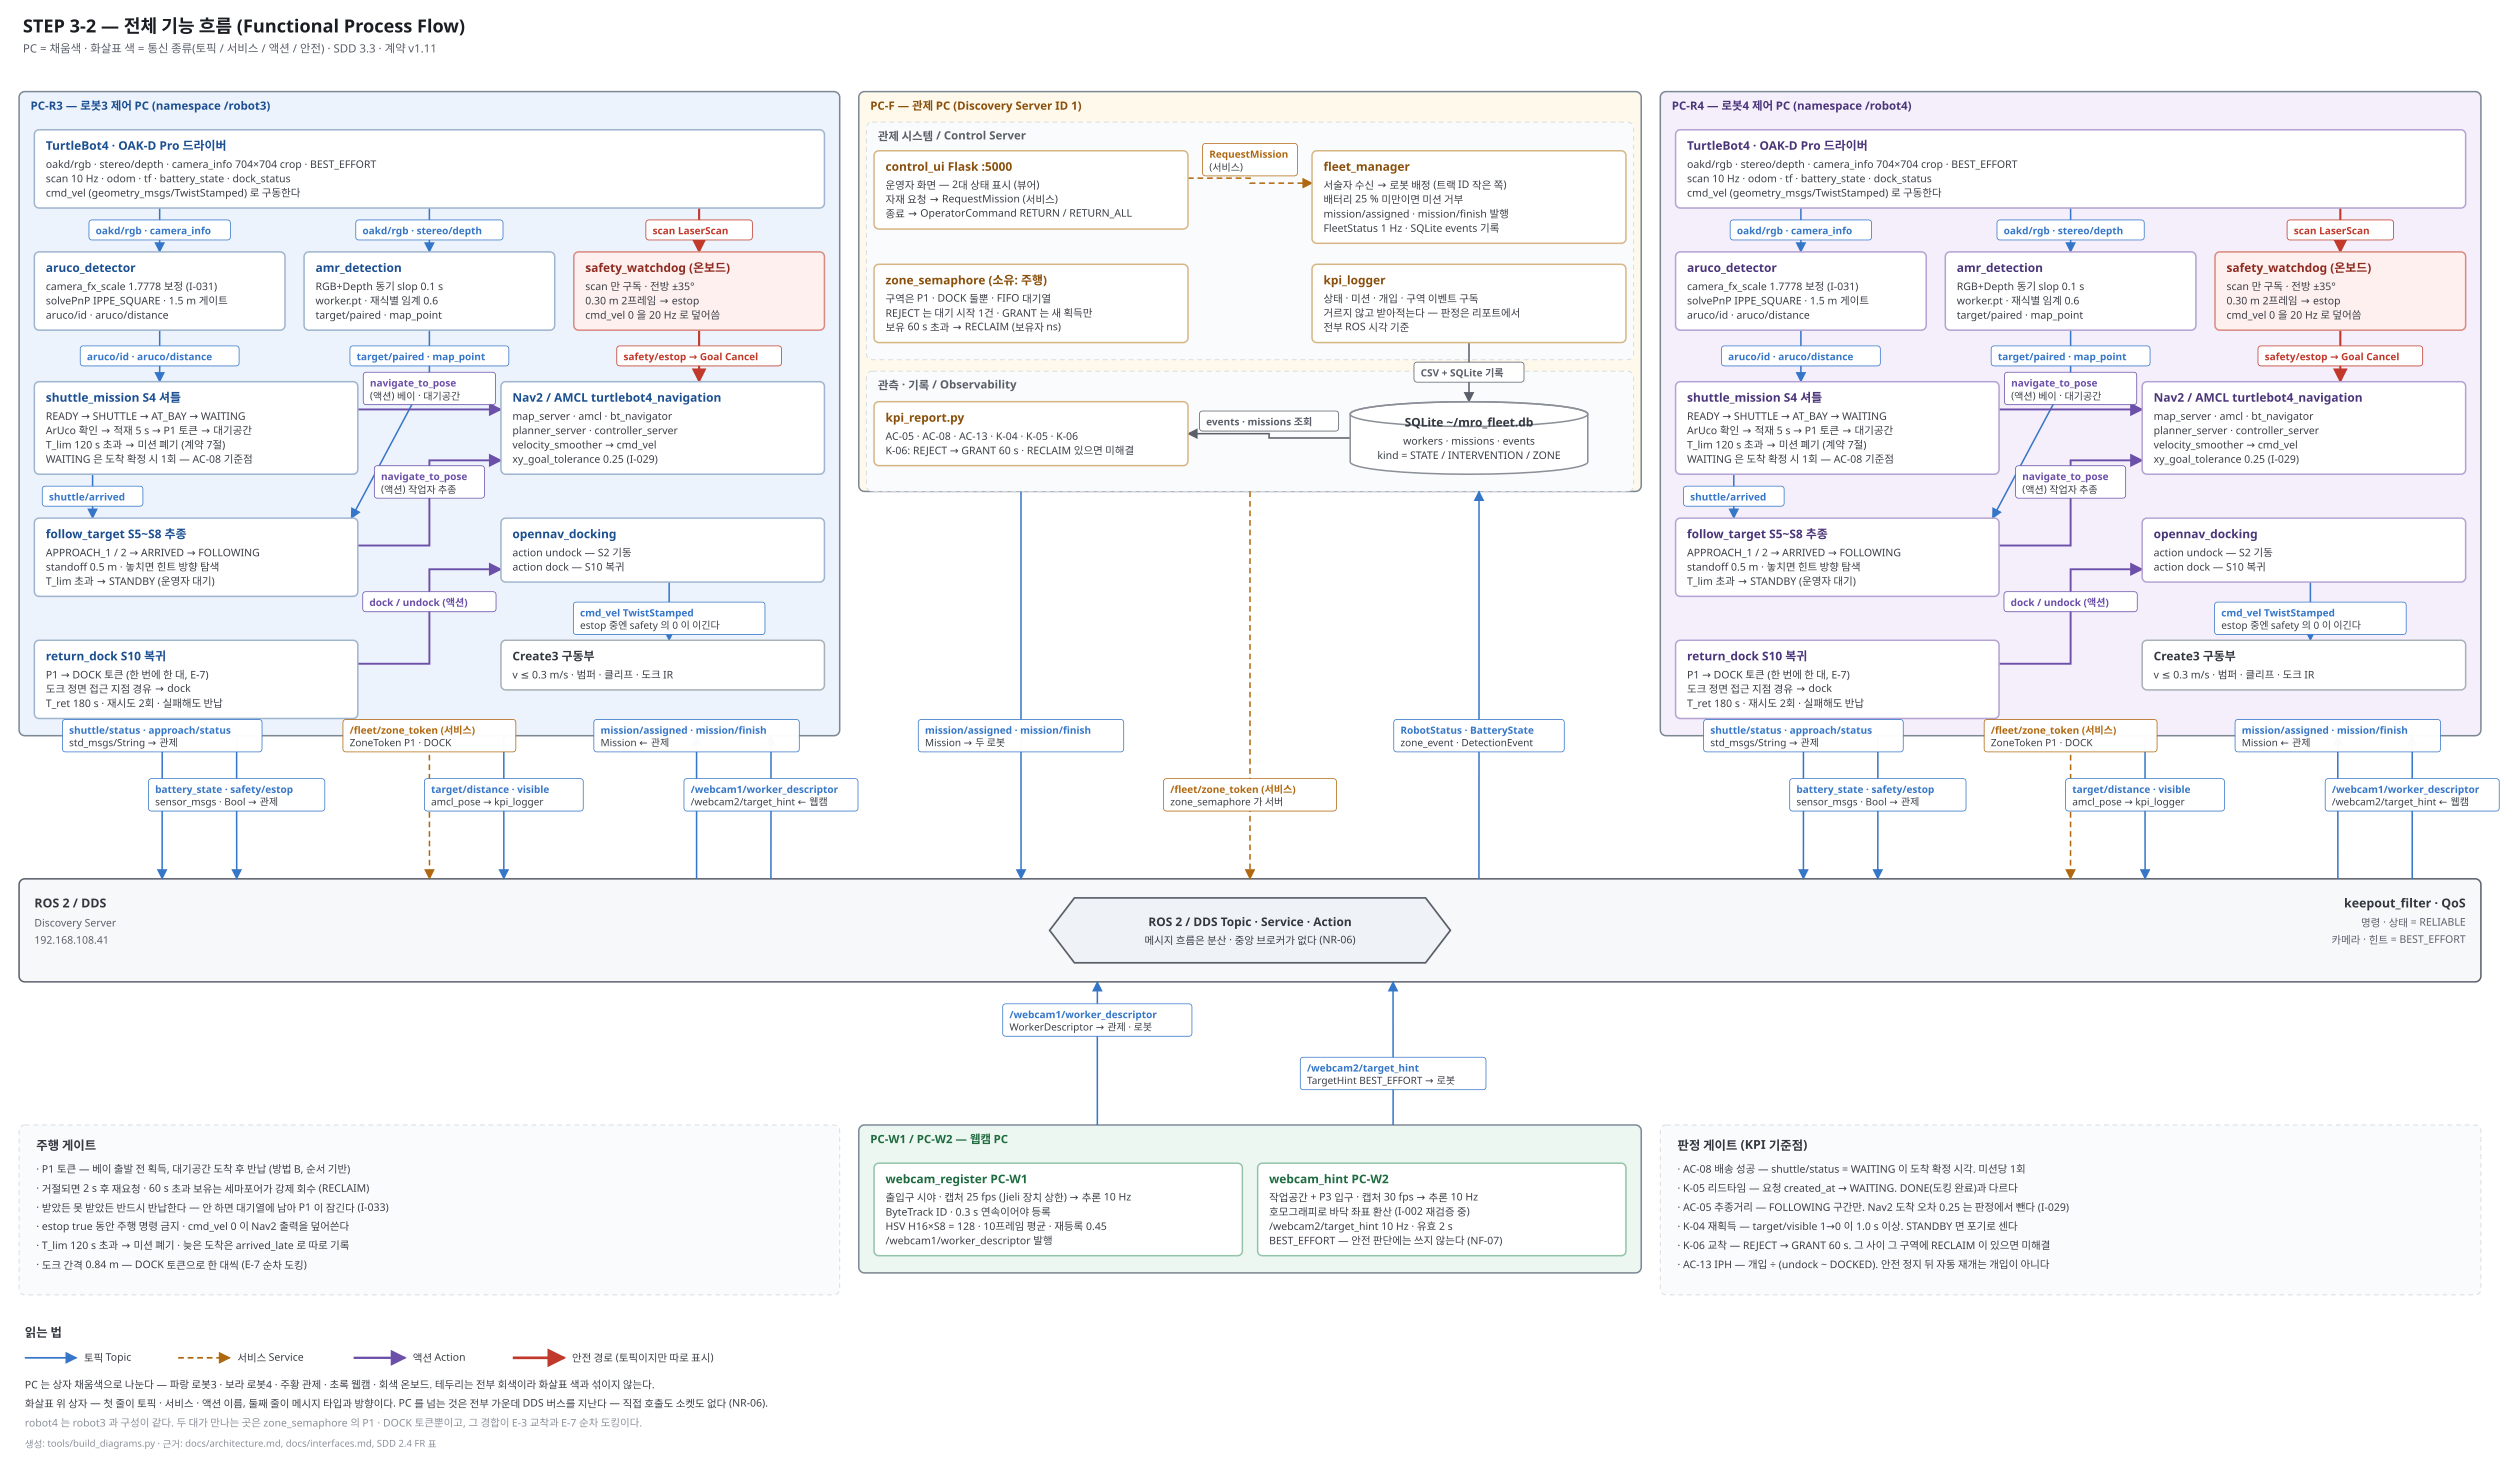
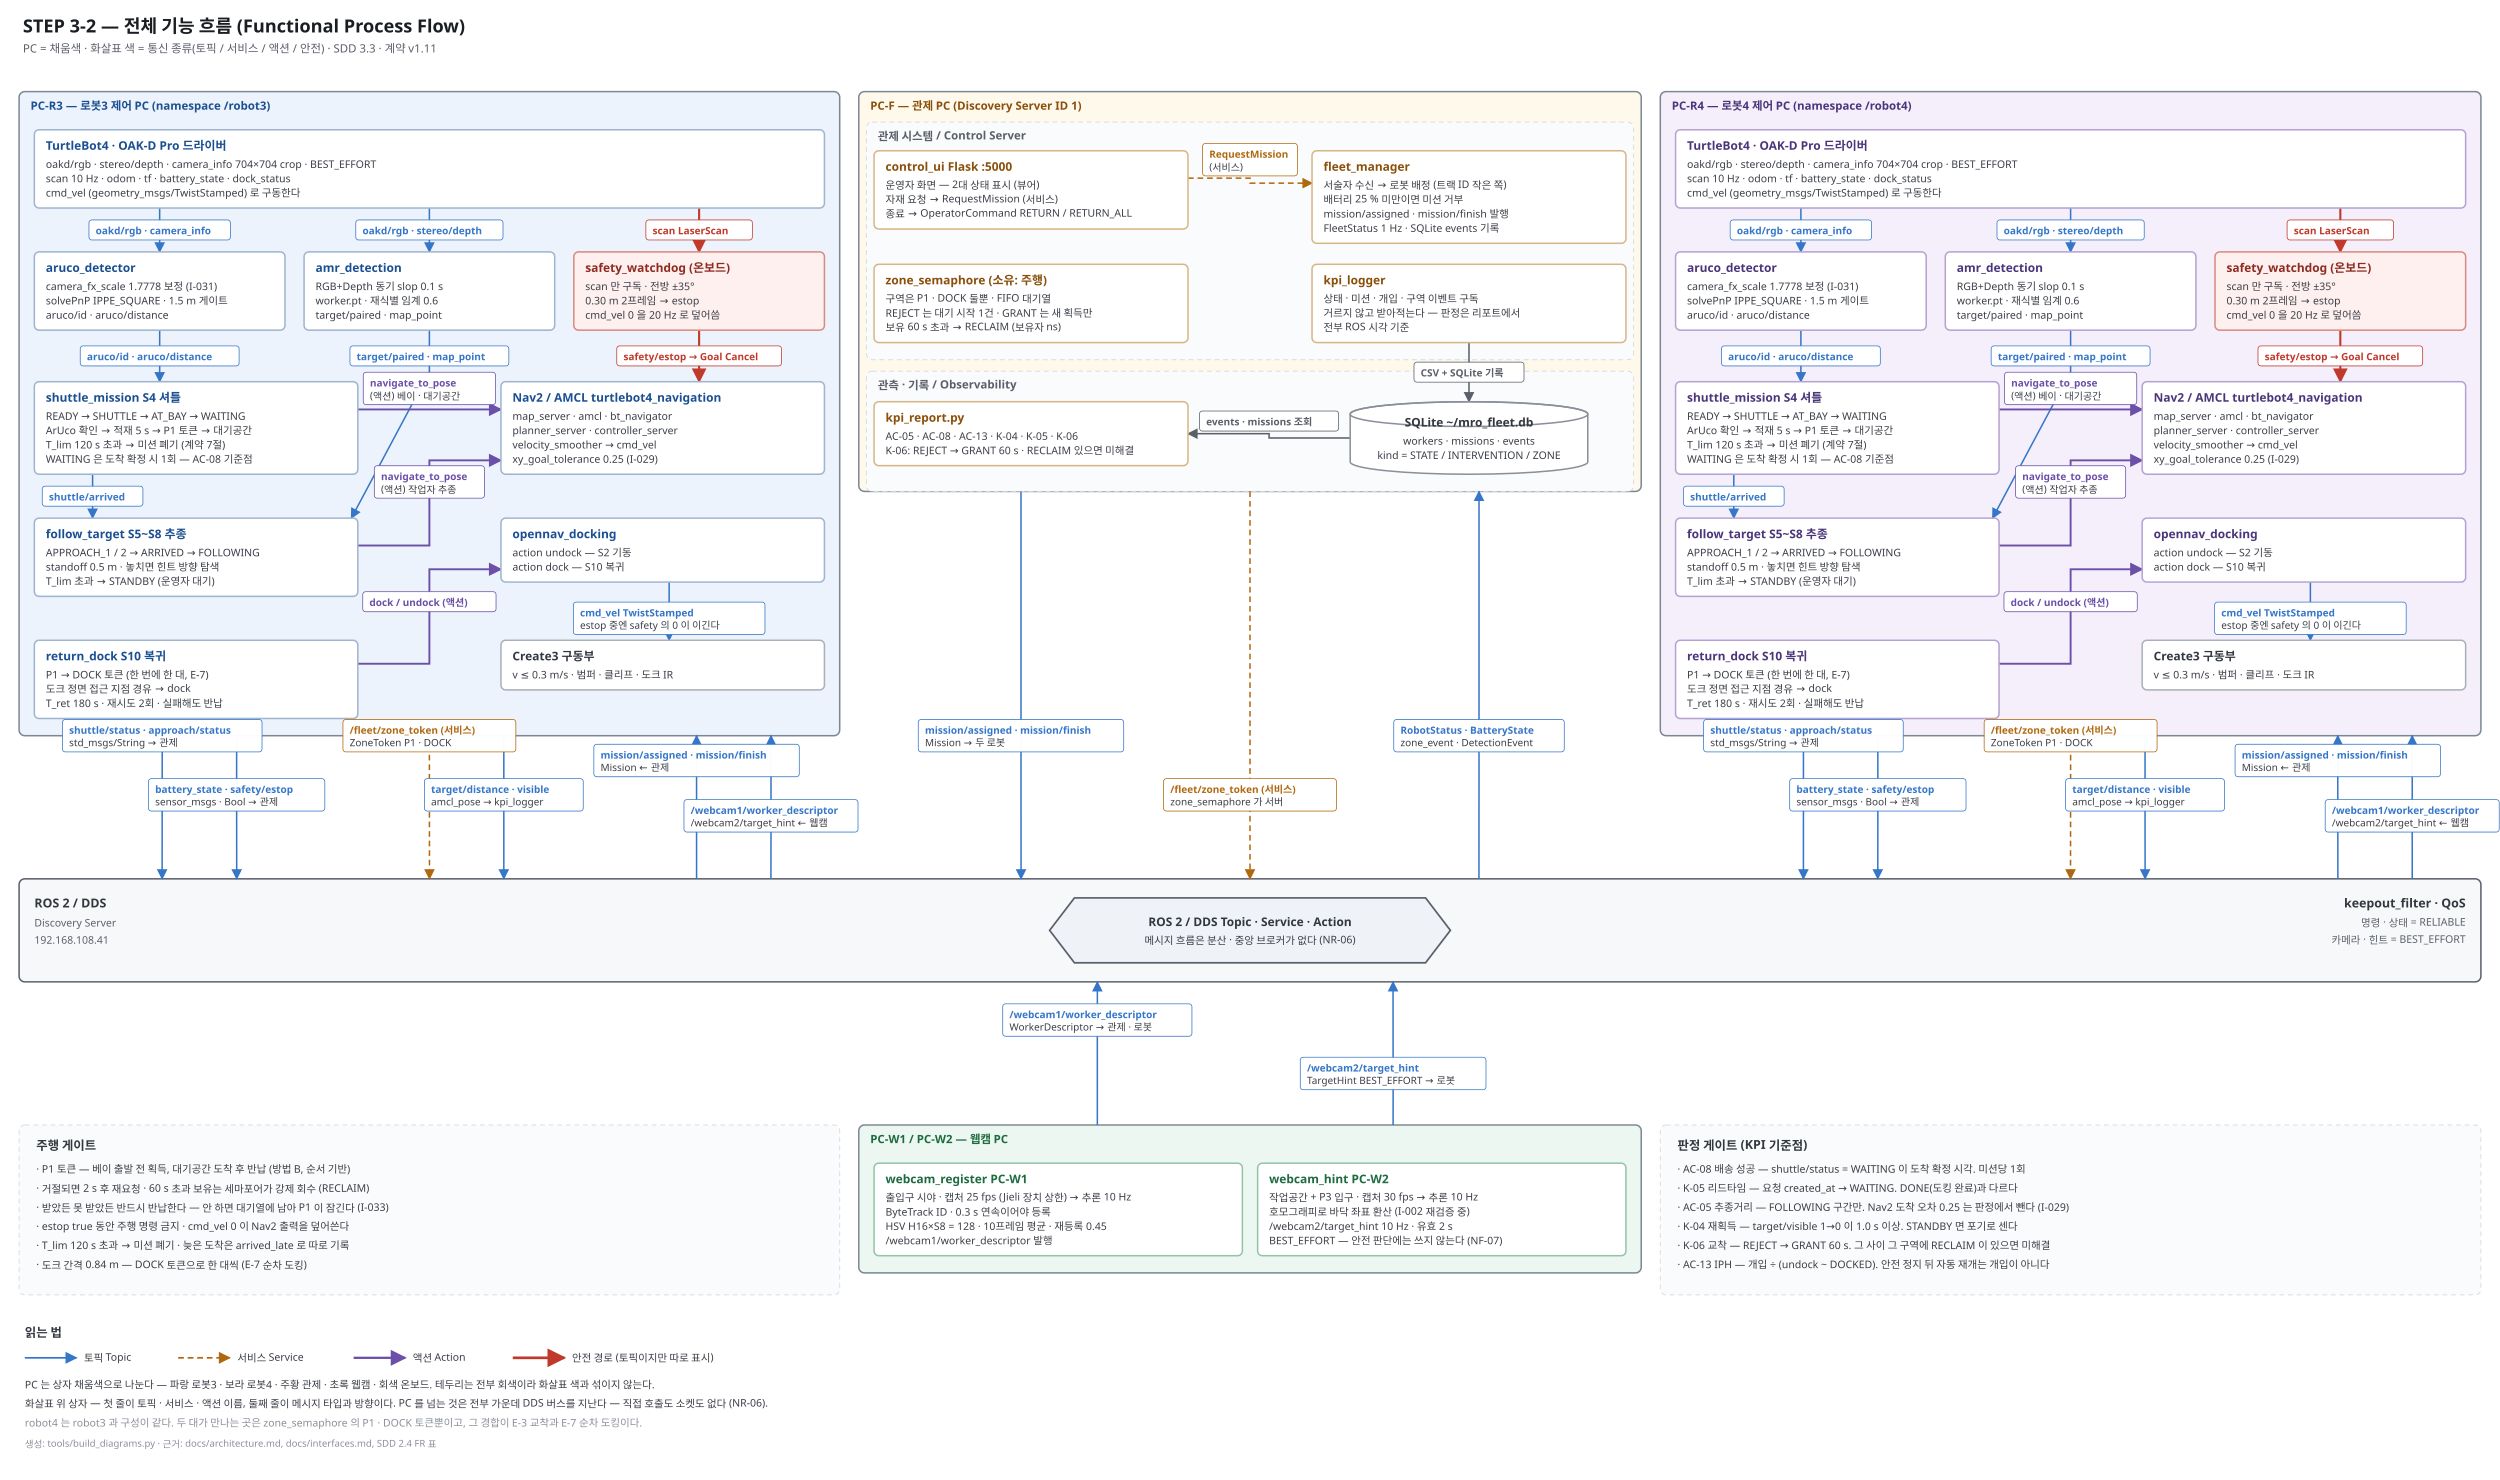
<svg xmlns="http://www.w3.org/2000/svg" width="2620" height="1551" viewBox="0 0 2620 1551" font-family="'Noto Sans KR','Malgun Gothic','Apple SD Gothic Neo','Segoe UI',sans-serif">
  <defs>
    <marker id="ar" viewBox="0 0 10 10" refX="9" refY="5" markerWidth="7" markerHeight="7" orient="auto-start-reverse">
      <path d="M0,0 L10,5 L0,10 z" fill="#5A5F6A" />
    </marker>
    <marker id="arR" viewBox="0 0 10 10" refX="9" refY="5" markerWidth="7" markerHeight="7" orient="auto-start-reverse">
      <path d="M0,0 L10,5 L0,10 z" fill="#C0392B" />
    </marker>
    <marker id="arB" viewBox="0 0 10 10" refX="9" refY="5" markerWidth="7" markerHeight="7" orient="auto-start-reverse">
      <path d="M0,0 L10,5 L0,10 z" fill="#3576C8" />
    </marker>
    <marker id="arP" viewBox="0 0 10 10" refX="9" refY="5" markerWidth="7" markerHeight="7" orient="auto-start-reverse">
      <path d="M0,0 L10,5 L0,10 z" fill="#6B4FA8" />
    </marker>
    <marker id="arO" viewBox="0 0 10 10" refX="9" refY="5" markerWidth="7" markerHeight="7" orient="auto-start-reverse">
      <path d="M0,0 L10,5 L0,10 z" fill="#B06810" />
    </marker>
    <marker id="arG" viewBox="0 0 10 10" refX="9" refY="5" markerWidth="7" markerHeight="7" orient="auto-start-reverse">
      <path d="M0,0 L10,5 L0,10 z" fill="#2E8B57" />
    </marker>
  </defs>
  <rect width="100%" height="100%" fill="#FFFFFF" />
  <text x="24" y="34" font-size="19" font-weight="700" fill="#1A1D22">STEP 3-2 — 전체 기능 흐름 (Functional Process Flow)</text>
  <text x="24" y="55" font-size="12" fill="#5A5F6A">PC = 채움색 · 화살표 색 = 통신 종류(토픽 / 서비스 / 액션 / 안전) · SDD 3.3 · 계약 v1.11</text>
  <rect x="20" y="96" width="860" height="675" rx="6" fill="#EDF3FC" stroke="#7C8794" stroke-width="1.6" />
  <text x="32" y="115" font-size="12" font-weight="700" fill="#1B4F91">PC-R3 — 로봇3 제어 PC   (namespace /robot3)</text>
  <rect x="1740" y="96" width="860" height="675" rx="6" fill="#F4EFFB" stroke="#7C8794" stroke-width="1.6" />
  <text x="1752" y="115" font-size="12" font-weight="700" fill="#4B357A">PC-R4 — 로봇4 제어 PC   (namespace /robot4)</text>
  <rect x="900" y="96" width="820" height="419" rx="6" fill="#FFF9EC" stroke="#7C8794" stroke-width="1.6" />
  <text x="912" y="115" font-size="12" font-weight="700" fill="#8A4F0B">PC-F — 관제 PC   (Discovery Server ID 1)</text>
  <rect x="20" y="921" width="2580" height="108" rx="6" fill="#F7F8FA" stroke="#5A5F6A" stroke-width="1.6" />
  <rect x="900" y="1179" width="820" height="155" rx="6" fill="#EDF7F1" stroke="#7C8794" stroke-width="1.6" />
  <text x="912" y="1198" font-size="12" font-weight="700" fill="#1E6B40">PC-W1 / PC-W2 — 웹캠 PC</text>
  <rect x="908" y="128" width="804" height="249" rx="6" fill="#FAFBFC" stroke="#D7DBE0" stroke-width="1" stroke-dasharray="5 4" />
  <text x="920" y="147" font-size="12" font-weight="700" fill="#5A5F6A">관제 시스템 / Control Server</text>
  <rect x="908" y="389" width="804" height="126" rx="6" fill="#FAFBFC" stroke="#D7DBE0" stroke-width="1" stroke-dasharray="5 4" />
  <text x="920" y="408" font-size="12" font-weight="700" fill="#5A5F6A">관측 · 기록 / Observability</text>
  <rect x="20" y="1179" width="860" height="178" rx="6" fill="#FAFBFC" stroke="#D7DBE0" stroke-width="1" stroke-dasharray="5 4" />
  <rect x="1740" y="1179" width="860" height="178" rx="6" fill="#FAFBFC" stroke="#D7DBE0" stroke-width="1" stroke-dasharray="5 4" />
  <path d="M 167.321 218 L 167.333 255.5 L 167.333 257.5 L 167.333 264" fill="none" stroke="#3576C8" stroke-width="1.6" marker-end="url(#arB)" />
  <path d="M 450 218 L 450 255.5 L 450 257.5 L 450 264" fill="none" stroke="#3576C8" stroke-width="1.6" marker-end="url(#arB)" />
  <path d="M 732.679 218 L 732.667 255.5 L 732.667 257.5 L 732.667 264" fill="none" stroke="#C0392B" stroke-width="2.2" marker-end="url(#arR)" />
  <path d="M 167.333 346 L 167.333 387.5 L 167.333 389.5 L 167.329 400" fill="none" stroke="#3576C8" stroke-width="1.6" marker-end="url(#arB)" />
  <path d="M 450 346 L 450 387.5 L 450 389.5 L 368.22 543" fill="none" stroke="#3576C8" stroke-width="1.6" marker-end="url(#arB)" />
  <path d="M 732.667 346 L 732.667 387.5 L 732.667 389.5 L 732.671 400" fill="none" stroke="#C0392B" stroke-width="2.2" marker-end="url(#arR)" />
  <path d="M 97.02 497 L 97.02 534.5 L 97.02 536.5 L 97.02 543" fill="none" stroke="#3576C8" stroke-width="1.6" marker-end="url(#arB)" />
  <path d="M 701.28 610 L 701.28 669 L 701.28 671 L 701.28 671" fill="none" stroke="#3576C8" stroke-width="1.6" marker-end="url(#arB)" />
  <path d="M 375 429.1 L 525 429.1" fill="none" stroke="#6B4FA8" stroke-width="2" marker-end="url(#arP)" />
  <path d="M 375 571.7 L 450 571.7 L 450 482.45 L 525 482.45" fill="none" stroke="#6B4FA8" stroke-width="2" marker-end="url(#arP)" />
  <path d="M 375 695.6 L 450 695.6 L 450 596.6 L 525 596.6" fill="none" stroke="#6B4FA8" stroke-width="2" marker-end="url(#arP)" />
  <path d="M 1887.32 218 L 1887.33 255.5 L 1887.33 257.5 L 1887.33 264" fill="none" stroke="#3576C8" stroke-width="1.6" marker-end="url(#arB)" />
  <path d="M 2170 218 L 2170 255.5 L 2170 257.5 L 2170 264" fill="none" stroke="#3576C8" stroke-width="1.6" marker-end="url(#arB)" />
  <path d="M 2452.68 218 L 2452.67 255.5 L 2452.67 257.5 L 2452.67 264" fill="none" stroke="#C0392B" stroke-width="2.2" marker-end="url(#arR)" />
  <path d="M 1887.33 346 L 1887.33 387.5 L 1887.33 389.5 L 1887.33 400" fill="none" stroke="#3576C8" stroke-width="1.6" marker-end="url(#arB)" />
  <path d="M 2170 346 L 2170 387.5 L 2170 389.5 L 2088.22 543" fill="none" stroke="#3576C8" stroke-width="1.6" marker-end="url(#arB)" />
  <path d="M 2452.67 346 L 2452.67 387.5 L 2452.67 389.5 L 2452.67 400" fill="none" stroke="#C0392B" stroke-width="2.2" marker-end="url(#arR)" />
  <path d="M 1817.02 497 L 1817.02 534.5 L 1817.02 536.5 L 1817.02 543" fill="none" stroke="#3576C8" stroke-width="1.6" marker-end="url(#arB)" />
  <path d="M 2421.28 610 L 2421.28 669 L 2421.28 671 L 2421.28 671" fill="none" stroke="#3576C8" stroke-width="1.6" marker-end="url(#arB)" />
  <path d="M 2095 429.1 L 2245 429.1" fill="none" stroke="#6B4FA8" stroke-width="2" marker-end="url(#arP)" />
  <path d="M 2095 571.7 L 2170 571.7 L 2170 482.45 L 2245 482.45" fill="none" stroke="#6B4FA8" stroke-width="2" marker-end="url(#arP)" />
  <path d="M 2095 695.6 L 2170 695.6 L 2170 596.6 L 2245 596.6" fill="none" stroke="#6B4FA8" stroke-width="2" marker-end="url(#arP)" />
  <path d="M 1539.5 359 L 1539.5 404.5 L 1539.5 406.5 L 1539.5 421" fill="none" stroke="#5A5F6A" stroke-width="1.6" marker-end="url(#ar)" />
  <path d="M 1415 459 L 1330 459 L 1330 454.5 L 1245 454.5" fill="none" stroke="#5A5F6A" stroke-width="1.6" marker-end="url(#ar)" />
  <path d="M 1245 186.7 L 1310 186.7 L 1310 191.95 L 1375 191.95" fill="none" stroke="#B06810" stroke-width="1.6" stroke-dasharray="6 4" marker-end="url(#arO)" />
  <path d="M 169.984 771 L 170 792 L 170 794 L 169.898 921" fill="none" stroke="#3576C8" stroke-width="1.6" marker-end="url(#arB)" />
  <path d="M 450 771 L 450 792 L 450 794 L 450.086 921" fill="none" stroke="#B06810" stroke-width="1.6" stroke-dasharray="6 4" marker-end="url(#arO)" />
-   <path d="M 730.016 921 L 730 792 L 730 794 L 730.016 771" fill="none" stroke="#3576C8" stroke-width="1.6" marker-end="url(#arB)" />
+   <path d="M 730.016 921 L 730 818 L 730 820 L 730.016 771" fill="none" stroke="#3576C8" stroke-width="1.6" marker-end="url(#arB)" />
  <path d="M 247.986 771 L 248 854 L 248 856 L 248.072 921" fill="none" stroke="#3576C8" stroke-width="1.6" marker-end="url(#arB)" />
  <path d="M 528.002 771 L 528 854 L 528 856 L 528.002 921" fill="none" stroke="#3576C8" stroke-width="1.6" marker-end="url(#arB)" />
-   <path d="M 807.932 921 L 808 854 L 808 856 L 808.018 771" fill="none" stroke="#3576C8" stroke-width="1.6" marker-end="url(#arB)" />
+   <path d="M 807.932 921 L 808 876 L 808 878 L 808.018 771" fill="none" stroke="#3576C8" stroke-width="1.6" marker-end="url(#arB)" />
  <path d="M 1889.98 771 L 1890 792 L 1890 794 L 1889.98 921" fill="none" stroke="#3576C8" stroke-width="1.6" marker-end="url(#arB)" />
  <path d="M 2170 771 L 2170 792 L 2170 794 L 2169.91 921" fill="none" stroke="#B06810" stroke-width="1.6" stroke-dasharray="6 4" marker-end="url(#arO)" />
-   <path d="M 2450.1 921 L 2450 792 L 2450 794 L 2450.02 771" fill="none" stroke="#3576C8" stroke-width="1.6" marker-end="url(#arB)" />
+   <path d="M 2450.1 921 L 2450 818 L 2450 820 L 2450.02 771" fill="none" stroke="#3576C8" stroke-width="1.6" marker-end="url(#arB)" />
  <path d="M 1967.99 771 L 1968 854 L 1968 856 L 1967.9 921" fill="none" stroke="#3576C8" stroke-width="1.6" marker-end="url(#arB)" />
  <path d="M 2248 771 L 2248 854 L 2248 856 L 2248.09 921" fill="none" stroke="#3576C8" stroke-width="1.6" marker-end="url(#arB)" />
-   <path d="M 2528.02 921 L 2528 854 L 2528 856 L 2528.02 771" fill="none" stroke="#3576C8" stroke-width="1.6" marker-end="url(#arB)" />
+   <path d="M 2528.02 921 L 2528 876 L 2528 878 L 2528.02 771" fill="none" stroke="#3576C8" stroke-width="1.6" marker-end="url(#arB)" />
  <path d="M 1069.99 515 L 1070 792 L 1070 794 L 1070.06 921" fill="none" stroke="#3576C8" stroke-width="1.6" marker-end="url(#arB)" />
  <path d="M 1310 515 L 1310 854 L 1310 856 L 1310 921" fill="none" stroke="#B06810" stroke-width="1.6" stroke-dasharray="6 4" marker-end="url(#arO)" />
  <path d="M 1549.94 921 L 1550 792 L 1550 794 L 1550.01 515" fill="none" stroke="#3576C8" stroke-width="1.6" marker-end="url(#arB)" />
  <path d="M 1150.02 1179 L 1150 1090 L 1150 1092 L 1150.04 1029" fill="none" stroke="#3576C8" stroke-width="1.6" marker-end="url(#arB)" />
  <path d="M 1459.98 1179 L 1460 1146 L 1460 1148 L 1459.9 1029" fill="none" stroke="#3576C8" stroke-width="1.6" marker-end="url(#arB)" />
  <path d="M 26 1423 L 80 1423" fill="none" stroke="#3576C8" stroke-width="1.8" marker-end="url(#arB)" />
  <path d="M 186.7 1423 L 240.7 1423" fill="none" stroke="#B06810" stroke-width="1.8" stroke-dasharray="6 4" marker-end="url(#arO)" />
  <path d="M 370.6 1423 L 424.6 1423" fill="none" stroke="#6B4FA8" stroke-width="2.4" marker-end="url(#arP)" />
  <path d="M 537.4 1423 L 591.4 1423" fill="none" stroke="#C0392B" stroke-width="2.8" marker-end="url(#arR)" />
  <rect x="36" y="136" width="828" height="82" rx="5" fill="#FFFFFF" stroke="#9FB4CE" stroke-width="1.6" />
  <text x="48" y="157" font-size="12.5" font-weight="700" fill="#1B4F91">TurtleBot4 · OAK-D Pro 드라이버</text>
  <text x="48" y="176" font-size="11" fill="#3A3E46">oakd/rgb · stereo/depth · camera_info   704×704 crop · BEST_EFFORT</text>
  <text x="48" y="191" font-size="11" fill="#3A3E46">scan 10 Hz · odom · tf · battery_state · dock_status</text>
  <text x="48" y="206" font-size="11" fill="#3A3E46">cmd_vel (geometry_msgs/TwistStamped) 로 구동한다</text>
  <rect x="36" y="264" width="262.667" height="82" rx="5" fill="#FFFFFF" stroke="#9FB4CE" stroke-width="1.6" />
  <text x="48" y="285" font-size="12.5" font-weight="700" fill="#1B4F91">aruco_detector</text>
  <text x="48" y="304" font-size="11" fill="#3A3E46">camera_fx_scale 1.7778 보정 (I-031)</text>
  <text x="48" y="319" font-size="11" fill="#3A3E46">solvePnP IPPE_SQUARE · 1.5 m 게이트</text>
  <text x="48" y="334" font-size="11" fill="#3A3E46">aruco/id · aruco/distance</text>
  <rect x="318.667" y="264" width="262.667" height="82" rx="5" fill="#FFFFFF" stroke="#9FB4CE" stroke-width="1.6" />
  <text x="330.667" y="285" font-size="12.5" font-weight="700" fill="#1B4F91">amr_detection</text>
  <text x="330.667" y="304" font-size="11" fill="#3A3E46">RGB+Depth 동기 slop 0.1 s</text>
  <text x="330.667" y="319" font-size="11" fill="#3A3E46">worker.pt · 재식별 임계 0.6</text>
  <text x="330.667" y="334" font-size="11" fill="#3A3E46">target/paired · map_point</text>
  <rect x="601.333" y="264" width="262.667" height="82" rx="5" fill="#FDF0EF" stroke="#D98A80" stroke-width="1.6" />
  <text x="613.333" y="285" font-size="12.5" font-weight="700" fill="#8E2A1F">safety_watchdog  (온보드)</text>
  <text x="613.333" y="304" font-size="11" fill="#3A3E46">scan 만 구독 · 전방 ±35°</text>
  <text x="613.333" y="319" font-size="11" fill="#3A3E46">0.30 m 2프레임 → estop</text>
  <text x="613.333" y="334" font-size="11" fill="#3A3E46">cmd_vel 0 을 20 Hz 로 덮어씀</text>
  <rect x="36" y="400" width="339" height="97" rx="5" fill="#FFFFFF" stroke="#9FB4CE" stroke-width="1.6" />
  <text x="48" y="421" font-size="12.5" font-weight="700" fill="#1B4F91">shuttle_mission    S4 셔틀</text>
  <text x="48" y="440" font-size="11" fill="#3A3E46">READY → SHUTTLE → AT_BAY → WAITING</text>
  <text x="48" y="455" font-size="11" fill="#3A3E46">ArUco 확인 → 적재 5 s → P1 토큰 → 대기공간</text>
  <text x="48" y="470" font-size="11" fill="#3A3E46">T_lim 120 s 초과 → 미션 폐기 (계약 7절)</text>
  <text x="48" y="485" font-size="11" fill="#3A3E46">WAITING 은 도착 확정 시 1회 — AC-08 기준점</text>
  <rect x="525" y="400" width="339" height="97" rx="5" fill="#FFFFFF" stroke="#9FB4CE" stroke-width="1.6" />
  <text x="537" y="421" font-size="12.5" font-weight="700" fill="#1B4F91">Nav2 / AMCL   turtlebot4_navigation</text>
  <text x="537" y="440" font-size="11" fill="#3A3E46">map_server · amcl · bt_navigator</text>
  <text x="537" y="455" font-size="11" fill="#3A3E46">planner_server · controller_server</text>
  <text x="537" y="470" font-size="11" fill="#3A3E46">velocity_smoother → cmd_vel</text>
  <text x="537" y="485" font-size="11" fill="#3A3E46">xy_goal_tolerance 0.25 (I-029)</text>
  <rect x="36" y="543" width="339" height="82" rx="5" fill="#FFFFFF" stroke="#9FB4CE" stroke-width="1.6" />
  <text x="48" y="564" font-size="12.5" font-weight="700" fill="#1B4F91">follow_target      S5~S8 추종</text>
  <text x="48" y="583" font-size="11" fill="#3A3E46">APPROACH_1 / 2 → ARRIVED → FOLLOWING</text>
  <text x="48" y="598" font-size="11" fill="#3A3E46">standoff 0.5 m · 놓치면 힌트 방향 탐색</text>
  <text x="48" y="613" font-size="11" fill="#3A3E46">T_lim 초과 → STANDBY (운영자 대기)</text>
  <rect x="525" y="543" width="339" height="67" rx="5" fill="#FFFFFF" stroke="#9FB4CE" stroke-width="1.6" />
  <text x="537" y="564" font-size="12.5" font-weight="700" fill="#1B4F91">opennav_docking</text>
  <text x="537" y="583" font-size="11" fill="#3A3E46">action  undock  — S2 기동</text>
  <text x="537" y="598" font-size="11" fill="#3A3E46">action  dock     — S10 복귀</text>
  <rect x="36" y="671" width="339" height="82" rx="5" fill="#FFFFFF" stroke="#9FB4CE" stroke-width="1.6" />
  <text x="48" y="692" font-size="12.5" font-weight="700" fill="#1B4F91">return_dock       S10 복귀</text>
  <text x="48" y="711" font-size="11" fill="#3A3E46">P1 → DOCK 토큰 (한 번에 한 대, E-7)</text>
  <text x="48" y="726" font-size="11" fill="#3A3E46">도크 정면 접근 지점 경유 → dock</text>
  <text x="48" y="741" font-size="11" fill="#3A3E46">T_ret 180 s · 재시도 2회 · 실패해도 반납</text>
  <rect x="525" y="671" width="339" height="52" rx="5" fill="#FFFFFF" stroke="#AAB0B8" stroke-width="1.6" />
  <text x="537" y="692" font-size="12.5" font-weight="700" fill="#333840">Create3 구동부</text>
  <text x="537" y="711" font-size="11" fill="#3A3E46">v ≤ 0.3 m/s · 범퍼 · 클리프 · 도크 IR</text>
  <rect x="1756" y="136" width="828" height="82" rx="5" fill="#FFFFFF" stroke="#B4A2D2" stroke-width="1.6" />
  <text x="1768" y="157" font-size="12.5" font-weight="700" fill="#4B357A">TurtleBot4 · OAK-D Pro 드라이버</text>
  <text x="1768" y="176" font-size="11" fill="#3A3E46">oakd/rgb · stereo/depth · camera_info   704×704 crop · BEST_EFFORT</text>
  <text x="1768" y="191" font-size="11" fill="#3A3E46">scan 10 Hz · odom · tf · battery_state · dock_status</text>
  <text x="1768" y="206" font-size="11" fill="#3A3E46">cmd_vel (geometry_msgs/TwistStamped) 로 구동한다</text>
  <rect x="1756" y="264" width="262.667" height="82" rx="5" fill="#FFFFFF" stroke="#B4A2D2" stroke-width="1.6" />
  <text x="1768" y="285" font-size="12.5" font-weight="700" fill="#4B357A">aruco_detector</text>
  <text x="1768" y="304" font-size="11" fill="#3A3E46">camera_fx_scale 1.7778 보정 (I-031)</text>
  <text x="1768" y="319" font-size="11" fill="#3A3E46">solvePnP IPPE_SQUARE · 1.5 m 게이트</text>
  <text x="1768" y="334" font-size="11" fill="#3A3E46">aruco/id · aruco/distance</text>
  <rect x="2038.67" y="264" width="262.667" height="82" rx="5" fill="#FFFFFF" stroke="#B4A2D2" stroke-width="1.6" />
  <text x="2050.67" y="285" font-size="12.5" font-weight="700" fill="#4B357A">amr_detection</text>
  <text x="2050.67" y="304" font-size="11" fill="#3A3E46">RGB+Depth 동기 slop 0.1 s</text>
  <text x="2050.67" y="319" font-size="11" fill="#3A3E46">worker.pt · 재식별 임계 0.6</text>
  <text x="2050.67" y="334" font-size="11" fill="#3A3E46">target/paired · map_point</text>
  <rect x="2321.33" y="264" width="262.667" height="82" rx="5" fill="#FDF0EF" stroke="#D98A80" stroke-width="1.6" />
  <text x="2333.33" y="285" font-size="12.5" font-weight="700" fill="#8E2A1F">safety_watchdog  (온보드)</text>
  <text x="2333.33" y="304" font-size="11" fill="#3A3E46">scan 만 구독 · 전방 ±35°</text>
  <text x="2333.33" y="319" font-size="11" fill="#3A3E46">0.30 m 2프레임 → estop</text>
  <text x="2333.33" y="334" font-size="11" fill="#3A3E46">cmd_vel 0 을 20 Hz 로 덮어씀</text>
  <rect x="1756" y="400" width="339" height="97" rx="5" fill="#FFFFFF" stroke="#B4A2D2" stroke-width="1.6" />
  <text x="1768" y="421" font-size="12.5" font-weight="700" fill="#4B357A">shuttle_mission    S4 셔틀</text>
  <text x="1768" y="440" font-size="11" fill="#3A3E46">READY → SHUTTLE → AT_BAY → WAITING</text>
  <text x="1768" y="455" font-size="11" fill="#3A3E46">ArUco 확인 → 적재 5 s → P1 토큰 → 대기공간</text>
  <text x="1768" y="470" font-size="11" fill="#3A3E46">T_lim 120 s 초과 → 미션 폐기 (계약 7절)</text>
  <text x="1768" y="485" font-size="11" fill="#3A3E46">WAITING 은 도착 확정 시 1회 — AC-08 기준점</text>
  <rect x="2245" y="400" width="339" height="97" rx="5" fill="#FFFFFF" stroke="#B4A2D2" stroke-width="1.6" />
  <text x="2257" y="421" font-size="12.5" font-weight="700" fill="#4B357A">Nav2 / AMCL   turtlebot4_navigation</text>
  <text x="2257" y="440" font-size="11" fill="#3A3E46">map_server · amcl · bt_navigator</text>
  <text x="2257" y="455" font-size="11" fill="#3A3E46">planner_server · controller_server</text>
  <text x="2257" y="470" font-size="11" fill="#3A3E46">velocity_smoother → cmd_vel</text>
  <text x="2257" y="485" font-size="11" fill="#3A3E46">xy_goal_tolerance 0.25 (I-029)</text>
  <rect x="1756" y="543" width="339" height="82" rx="5" fill="#FFFFFF" stroke="#B4A2D2" stroke-width="1.6" />
  <text x="1768" y="564" font-size="12.5" font-weight="700" fill="#4B357A">follow_target      S5~S8 추종</text>
  <text x="1768" y="583" font-size="11" fill="#3A3E46">APPROACH_1 / 2 → ARRIVED → FOLLOWING</text>
  <text x="1768" y="598" font-size="11" fill="#3A3E46">standoff 0.5 m · 놓치면 힌트 방향 탐색</text>
  <text x="1768" y="613" font-size="11" fill="#3A3E46">T_lim 초과 → STANDBY (운영자 대기)</text>
  <rect x="2245" y="543" width="339" height="67" rx="5" fill="#FFFFFF" stroke="#B4A2D2" stroke-width="1.6" />
  <text x="2257" y="564" font-size="12.5" font-weight="700" fill="#4B357A">opennav_docking</text>
  <text x="2257" y="583" font-size="11" fill="#3A3E46">action  undock  — S2 기동</text>
  <text x="2257" y="598" font-size="11" fill="#3A3E46">action  dock     — S10 복귀</text>
  <rect x="1756" y="671" width="339" height="82" rx="5" fill="#FFFFFF" stroke="#B4A2D2" stroke-width="1.6" />
  <text x="1768" y="692" font-size="12.5" font-weight="700" fill="#4B357A">return_dock       S10 복귀</text>
  <text x="1768" y="711" font-size="11" fill="#3A3E46">P1 → DOCK 토큰 (한 번에 한 대, E-7)</text>
  <text x="1768" y="726" font-size="11" fill="#3A3E46">도크 정면 접근 지점 경유 → dock</text>
  <text x="1768" y="741" font-size="11" fill="#3A3E46">T_ret 180 s · 재시도 2회 · 실패해도 반납</text>
  <rect x="2245" y="671" width="339" height="52" rx="5" fill="#FFFFFF" stroke="#AAB0B8" stroke-width="1.6" />
  <text x="2257" y="692" font-size="12.5" font-weight="700" fill="#333840">Create3 구동부</text>
  <text x="2257" y="711" font-size="11" fill="#3A3E46">v ≤ 0.3 m/s · 범퍼 · 클리프 · 도크 IR</text>
  <rect x="916" y="158" width="329" height="82" rx="5" fill="#FFFFFF" stroke="#D6B685" stroke-width="1.6" />
  <text x="928" y="179" font-size="12.5" font-weight="700" fill="#8A4F0B">control_ui     Flask :5000</text>
  <text x="928" y="198" font-size="11" fill="#3A3E46">운영자 화면 — 2대 상태 표시 (뷰어)</text>
  <text x="928" y="213" font-size="11" fill="#3A3E46">자재 요청 → RequestMission (서비스)</text>
  <text x="928" y="228" font-size="11" fill="#3A3E46">종료 → OperatorCommand RETURN / RETURN_ALL</text>
  <rect x="1375" y="158" width="329" height="97" rx="5" fill="#FFFFFF" stroke="#D6B685" stroke-width="1.6" />
  <text x="1387" y="179" font-size="12.5" font-weight="700" fill="#8A4F0B">fleet_manager</text>
  <text x="1387" y="198" font-size="11" fill="#3A3E46">서술자 수신 → 로봇 배정 (트랙 ID 작은 쪽)</text>
  <text x="1387" y="213" font-size="11" fill="#3A3E46">배터리 25 % 미만이면 미션 거부</text>
  <text x="1387" y="228" font-size="11" fill="#3A3E46">mission/assigned · mission/finish 발행</text>
  <text x="1387" y="243" font-size="11" fill="#3A3E46">FleetStatus 1 Hz · SQLite events 기록</text>
  <rect x="916" y="277" width="329" height="82" rx="5" fill="#FFFFFF" stroke="#D6B685" stroke-width="1.6" />
  <text x="928" y="298" font-size="12.5" font-weight="700" fill="#8A4F0B">zone_semaphore   (소유: 주행)</text>
  <text x="928" y="317" font-size="11" fill="#3A3E46">구역은 P1 · DOCK 둘뿐 · FIFO 대기열</text>
  <text x="928" y="332" font-size="11" fill="#3A3E46">REJECT 는 대기 시작 1건 · GRANT 는 새 획득만</text>
  <text x="928" y="347" font-size="11" fill="#3A3E46">보유 60 s 초과 → RECLAIM (보유자 ns)</text>
  <rect x="1375" y="277" width="329" height="82" rx="5" fill="#FFFFFF" stroke="#D6B685" stroke-width="1.6" />
  <text x="1387" y="298" font-size="12.5" font-weight="700" fill="#8A4F0B">kpi_logger</text>
  <text x="1387" y="317" font-size="11" fill="#3A3E46">상태 · 미션 · 개입 · 구역 이벤트 구독</text>
  <text x="1387" y="332" font-size="11" fill="#3A3E46">거르지 않고 받아적는다 — 판정은 리포트에서</text>
  <text x="1387" y="347" font-size="11" fill="#3A3E46">전부 ROS 시각 기준</text>
  <path d="M 1415 434 L 1415 484 A 124.5 13 0 0 0 1664 484 L 1664 434 A 124.5 13 0 0 0 1415 434 Z" fill="#FFFFFF" stroke="#8A8F98" stroke-width="1.6" />
  <path d="M 1415 434 A 124.5 13 0 0 0 1664 434 A 124.5 13 0 0 0 1415 434" fill="none" stroke="#8A8F98" stroke-width="1.6" />
  <text x="1539.5" y="447" font-size="12.5" font-weight="700" fill="#333840" text-anchor="middle">SQLite   ~/mro_fleet.db</text>
  <text x="1539.5" y="466" font-size="11" fill="#3A3E46" text-anchor="middle">workers · missions · events</text>
  <text x="1539.5" y="481" font-size="11" fill="#3A3E46" text-anchor="middle">kind = STATE / INTERVENTION / ZONE</text>
  <rect x="916" y="421" width="329" height="67" rx="5" fill="#FFFFFF" stroke="#D6B685" stroke-width="1.6" />
  <text x="928" y="442" font-size="12.5" font-weight="700" fill="#8A4F0B">kpi_report.py</text>
  <text x="928" y="461" font-size="11" fill="#3A3E46">AC-05 · AC-08 · AC-13 · K-04 · K-05 · K-06</text>
  <text x="928" y="476" font-size="11" fill="#3A3E46">K-06: REJECT → GRANT 60 s · RECLAIM 있으면 미해결</text>
  <polygon points="1126,941 1494,941 1520,975 1494,1009 1126,1009 1100,975" fill="#EFF2F6" stroke="#5A5F6A" stroke-width="1.8" />
  <text x="1310" y="970.5" font-size="12.5" font-weight="700" fill="#333840" text-anchor="middle">ROS 2 / DDS     Topic · Service · Action</text>
  <text x="1310" y="989.5" font-size="11" fill="#3A3E46" text-anchor="middle">메시지 흐름은 분산 · 중앙 브로커가 없다 (NR-06)</text>
  <rect x="916" y="1219" width="386" height="97" rx="5" fill="#FFFFFF" stroke="#93C4A8" stroke-width="1.6" />
  <text x="928" y="1240" font-size="12.5" font-weight="700" fill="#1E6B40">webcam_register     PC-W1</text>
  <text x="928" y="1259" font-size="11" fill="#3A3E46">출입구 시야 · 캡처 25 fps (Jieli 장치 상한) → 추론 10 Hz</text>
  <text x="928" y="1274" font-size="11" fill="#3A3E46">ByteTrack ID · 0.3 s 연속이어야 등록</text>
  <text x="928" y="1289" font-size="11" fill="#3A3E46">HSV H16×S8 = 128 · 10프레임 평균 · 재등록 0.45</text>
  <text x="928" y="1304" font-size="11" fill="#3A3E46">/webcam1/worker_descriptor 발행</text>
  <rect x="1318" y="1219" width="386" height="97" rx="5" fill="#FFFFFF" stroke="#93C4A8" stroke-width="1.6" />
  <text x="1330" y="1240" font-size="12.5" font-weight="700" fill="#1E6B40">webcam_hint          PC-W2</text>
  <text x="1330" y="1259" font-size="11" fill="#3A3E46">작업공간 + P3 입구 · 캡처 30 fps → 추론 10 Hz</text>
  <text x="1330" y="1274" font-size="11" fill="#3A3E46">호모그래피로 바닥 좌표 환산 (I-002 재검증 중)</text>
  <text x="1330" y="1289" font-size="11" fill="#3A3E46">/webcam2/target_hint  10 Hz · 유효 2 s</text>
  <text x="1330" y="1304" font-size="11" fill="#3A3E46">BEST_EFFORT — 안전 판단에는 쓰지 않는다 (NF-07)</text>
  <rect x="93.233" y="230.5" width="148.2" height="21" rx="3" fill="#FFFFFF" fill-opacity="0.97" stroke="#3576C8" stroke-width="0.8" />
  <text x="100.233" y="245.5" font-size="10.5" fill="#3576C8" font-weight="600">oakd/rgb · camera_info</text>
  <rect x="372.85" y="230.5" width="154.3" height="21" rx="3" fill="#FFFFFF" fill-opacity="0.97" stroke="#3576C8" stroke-width="0.8" />
  <text x="379.85" y="245.5" font-size="10.5" fill="#3576C8" font-weight="600">oakd/rgb · stereo/depth</text>
  <rect x="676.867" y="230.5" width="111.6" height="21" rx="3" fill="#FFFFFF" fill-opacity="0.97" stroke="#C0392B" stroke-width="0.8" />
  <text x="683.867" y="245.5" font-size="10.5" fill="#C0392B" font-weight="600">scan   LaserScan</text>
  <rect x="84.083" y="362.5" width="166.5" height="21" rx="3" fill="#FFFFFF" fill-opacity="0.97" stroke="#3576C8" stroke-width="0.8" />
  <text x="91.083" y="377.5" font-size="10.5" fill="#3576C8" font-weight="600">aruco/id · aruco/distance</text>
  <rect x="366.75" y="362.5" width="166.5" height="21" rx="3" fill="#FFFFFF" fill-opacity="0.97" stroke="#3576C8" stroke-width="0.8" />
  <text x="373.75" y="377.5" font-size="10.5" fill="#3576C8" font-weight="600">target/paired · map_point</text>
  <rect x="646.367" y="362.5" width="172.6" height="21" rx="3" fill="#FFFFFF" fill-opacity="0.97" stroke="#C0392B" stroke-width="0.8" />
  <text x="653.367" y="377.5" font-size="10.5" fill="#C0392B" font-weight="600">safety/estop → Goal Cancel</text>
  <rect x="44.27" y="509.5" width="105.5" height="21" rx="3" fill="#FFFFFF" fill-opacity="0.97" stroke="#3576C8" stroke-width="0.8" />
  <text x="51.27" y="524.5" font-size="10.5" fill="#3576C8" font-weight="600">shuttle/arrived</text>
  <rect x="600.88" y="631" width="200.8" height="34" rx="3" fill="#FFFFFF" fill-opacity="0.97" stroke="#3576C8" stroke-width="0.8" />
  <text x="607.88" y="646" font-size="10.5" fill="#3576C8" font-weight="600">cmd_vel  TwistStamped</text>
  <text x="607.88" y="659" font-size="10.5" fill="#3A3E46">estop 중엔 safety 의 0 이 이긴다</text>
  <rect x="380.7" y="390.1" width="138.6" height="34" rx="3" fill="#FFFFFF" fill-opacity="0.97" stroke="#6B4FA8" stroke-width="0.8" />
  <text x="387.7" y="405.1" font-size="10.5" fill="#6B4FA8" font-weight="600">navigate_to_pose</text>
  <text x="387.7" y="418.1" font-size="10.5" fill="#3A3E46">(액션) 베이 · 대기공간</text>
  <rect x="392.3" y="488.075" width="115.4" height="34" rx="3" fill="#FFFFFF" fill-opacity="0.97" stroke="#6B4FA8" stroke-width="0.8" />
  <text x="399.3" y="503.075" font-size="10.5" fill="#6B4FA8" font-weight="600">navigate_to_pose</text>
  <text x="399.3" y="516.075" font-size="10.5" fill="#3A3E46">(액션) 작업자 추종</text>
  <rect x="380.15" y="620.1" width="139.7" height="21" rx="3" fill="#FFFFFF" fill-opacity="0.97" stroke="#6B4FA8" stroke-width="0.8" />
  <text x="387.15" y="635.1" font-size="10.5" fill="#6B4FA8" font-weight="600">dock / undock  (액션)</text>
  <rect x="1813.23" y="230.5" width="148.2" height="21" rx="3" fill="#FFFFFF" fill-opacity="0.97" stroke="#3576C8" stroke-width="0.8" />
  <text x="1820.23" y="245.5" font-size="10.5" fill="#3576C8" font-weight="600">oakd/rgb · camera_info</text>
  <rect x="2092.85" y="230.5" width="154.3" height="21" rx="3" fill="#FFFFFF" fill-opacity="0.97" stroke="#3576C8" stroke-width="0.8" />
  <text x="2099.85" y="245.5" font-size="10.5" fill="#3576C8" font-weight="600">oakd/rgb · stereo/depth</text>
  <rect x="2396.87" y="230.5" width="111.6" height="21" rx="3" fill="#FFFFFF" fill-opacity="0.97" stroke="#C0392B" stroke-width="0.8" />
  <text x="2403.87" y="245.5" font-size="10.5" fill="#C0392B" font-weight="600">scan   LaserScan</text>
  <rect x="1804.08" y="362.5" width="166.5" height="21" rx="3" fill="#FFFFFF" fill-opacity="0.97" stroke="#3576C8" stroke-width="0.8" />
  <text x="1811.08" y="377.5" font-size="10.5" fill="#3576C8" font-weight="600">aruco/id · aruco/distance</text>
  <rect x="2086.75" y="362.5" width="166.5" height="21" rx="3" fill="#FFFFFF" fill-opacity="0.97" stroke="#3576C8" stroke-width="0.8" />
  <text x="2093.75" y="377.5" font-size="10.5" fill="#3576C8" font-weight="600">target/paired · map_point</text>
  <rect x="2366.37" y="362.5" width="172.6" height="21" rx="3" fill="#FFFFFF" fill-opacity="0.97" stroke="#C0392B" stroke-width="0.8" />
  <text x="2373.37" y="377.5" font-size="10.5" fill="#C0392B" font-weight="600">safety/estop → Goal Cancel</text>
  <rect x="1764.27" y="509.5" width="105.5" height="21" rx="3" fill="#FFFFFF" fill-opacity="0.97" stroke="#3576C8" stroke-width="0.8" />
  <text x="1771.27" y="524.5" font-size="10.5" fill="#3576C8" font-weight="600">shuttle/arrived</text>
  <rect x="2320.88" y="631" width="200.8" height="34" rx="3" fill="#FFFFFF" fill-opacity="0.97" stroke="#3576C8" stroke-width="0.8" />
  <text x="2327.88" y="646" font-size="10.5" fill="#3576C8" font-weight="600">cmd_vel  TwistStamped</text>
  <text x="2327.88" y="659" font-size="10.5" fill="#3A3E46">estop 중엔 safety 의 0 이 이긴다</text>
  <rect x="2100.7" y="390.1" width="138.6" height="34" rx="3" fill="#FFFFFF" fill-opacity="0.97" stroke="#6B4FA8" stroke-width="0.8" />
  <text x="2107.7" y="405.1" font-size="10.5" fill="#6B4FA8" font-weight="600">navigate_to_pose</text>
  <text x="2107.7" y="418.1" font-size="10.5" fill="#3A3E46">(액션) 베이 · 대기공간</text>
  <rect x="2112.3" y="488.075" width="115.4" height="34" rx="3" fill="#FFFFFF" fill-opacity="0.97" stroke="#6B4FA8" stroke-width="0.8" />
  <text x="2119.3" y="503.075" font-size="10.5" fill="#6B4FA8" font-weight="600">navigate_to_pose</text>
  <text x="2119.3" y="516.075" font-size="10.5" fill="#3A3E46">(액션) 작업자 추종</text>
  <rect x="2100.15" y="620.1" width="139.7" height="21" rx="3" fill="#FFFFFF" fill-opacity="0.97" stroke="#6B4FA8" stroke-width="0.8" />
  <text x="2107.15" y="635.1" font-size="10.5" fill="#6B4FA8" font-weight="600">dock / undock  (액션)</text>
  <rect x="1481.85" y="379.5" width="115.3" height="21" rx="3" fill="#FFFFFF" fill-opacity="0.97" stroke="#5A5F6A" stroke-width="0.8" />
  <text x="1488.85" y="394.5" font-size="10.5" fill="#5A5F6A" font-weight="600">CSV + SQLite 기록</text>
  <rect x="1257.1" y="430.75" width="145.8" height="21" rx="3" fill="#FFFFFF" fill-opacity="0.97" stroke="#5A5F6A" stroke-width="0.8" />
  <text x="1264.1" y="445.75" font-size="10.5" fill="#5A5F6A" font-weight="600">events · missions 조회</text>
  <rect x="1260.3" y="150.325" width="99.4" height="34" rx="3" fill="#FFFFFF" fill-opacity="0.97" stroke="#B06810" stroke-width="0.8" />
  <text x="1267.3" y="165.325" font-size="10.5" fill="#B06810" font-weight="600">RequestMission</text>
  <text x="1267.3" y="178.325" font-size="10.5" fill="#3A3E46">(서비스)</text>
  <rect x="65.4" y="754" width="209.2" height="34" rx="3" fill="#FFFFFF" fill-opacity="0.97" stroke="#3576C8" stroke-width="0.8" />
  <text x="72.4" y="769" font-size="10.5" fill="#3576C8" font-weight="600">shuttle/status · approach/status</text>
  <text x="72.4" y="782" font-size="10.5" fill="#3A3E46">std_msgs/String  → 관제</text>
  <rect x="359.4" y="754" width="181.2" height="34" rx="3" fill="#FFFFFF" fill-opacity="0.97" stroke="#B06810" stroke-width="0.8" />
  <text x="366.4" y="769" font-size="10.5" fill="#B06810" font-weight="600">/fleet/zone_token   (서비스)</text>
  <text x="366.4" y="782" font-size="10.5" fill="#3A3E46">ZoneToken  P1 · DOCK</text>
-   <rect x="622.35" y="754" width="215.3" height="34" rx="3" fill="#FFFFFF" fill-opacity="0.97" stroke="#3576C8" stroke-width="0.8" />
-   <text x="629.35" y="769" font-size="10.5" fill="#3576C8" font-weight="600">mission/assigned · mission/finish</text>
-   <text x="629.35" y="782" font-size="10.5" fill="#3A3E46">Mission  ← 관제</text>
+   <rect x="622.35" y="780" width="215.3" height="34" rx="3" fill="#FFFFFF" fill-opacity="0.97" stroke="#3576C8" stroke-width="0.8" />
+   <text x="629.35" y="795" font-size="10.5" fill="#3576C8" font-weight="600">mission/assigned · mission/finish</text>
+   <text x="629.35" y="808" font-size="10.5" fill="#3A3E46">Mission  ← 관제</text>
  <rect x="155.6" y="816" width="184.8" height="34" rx="3" fill="#FFFFFF" fill-opacity="0.97" stroke="#3576C8" stroke-width="0.8" />
  <text x="162.6" y="831" font-size="10.5" fill="#3576C8" font-weight="600">battery_state · safety/estop</text>
  <text x="162.6" y="844" font-size="10.5" fill="#3A3E46">sensor_msgs · Bool  → 관제</text>
  <rect x="444.75" y="816" width="166.5" height="34" rx="3" fill="#FFFFFF" fill-opacity="0.97" stroke="#3576C8" stroke-width="0.8" />
  <text x="451.75" y="831" font-size="10.5" fill="#3576C8" font-weight="600">target/distance · visible</text>
  <text x="451.75" y="844" font-size="10.5" fill="#3A3E46">amcl_pose  → kpi_logger</text>
-   <rect x="716.8" y="816" width="182.4" height="34" rx="3" fill="#FFFFFF" fill-opacity="0.97" stroke="#3576C8" stroke-width="0.8" />
-   <text x="723.8" y="831" font-size="10.5" fill="#3576C8" font-weight="600">/webcam1/worker_descriptor</text>
-   <text x="723.8" y="844" font-size="10.5" fill="#3A3E46">/webcam2/target_hint  ← 웹캠</text>
+   <rect x="716.8" y="838" width="182.4" height="34" rx="3" fill="#FFFFFF" fill-opacity="0.97" stroke="#3576C8" stroke-width="0.8" />
+   <text x="723.8" y="853" font-size="10.5" fill="#3576C8" font-weight="600">/webcam1/worker_descriptor</text>
+   <text x="723.8" y="866" font-size="10.5" fill="#3A3E46">/webcam2/target_hint  ← 웹캠</text>
  <rect x="1785.4" y="754" width="209.2" height="34" rx="3" fill="#FFFFFF" fill-opacity="0.97" stroke="#3576C8" stroke-width="0.8" />
  <text x="1792.4" y="769" font-size="10.5" fill="#3576C8" font-weight="600">shuttle/status · approach/status</text>
  <text x="1792.4" y="782" font-size="10.5" fill="#3A3E46">std_msgs/String  → 관제</text>
  <rect x="2079.4" y="754" width="181.2" height="34" rx="3" fill="#FFFFFF" fill-opacity="0.97" stroke="#B06810" stroke-width="0.8" />
  <text x="2086.4" y="769" font-size="10.5" fill="#B06810" font-weight="600">/fleet/zone_token   (서비스)</text>
  <text x="2086.4" y="782" font-size="10.5" fill="#3A3E46">ZoneToken  P1 · DOCK</text>
-   <rect x="2342.35" y="754" width="215.3" height="34" rx="3" fill="#FFFFFF" fill-opacity="0.97" stroke="#3576C8" stroke-width="0.8" />
-   <text x="2349.35" y="769" font-size="10.5" fill="#3576C8" font-weight="600">mission/assigned · mission/finish</text>
-   <text x="2349.35" y="782" font-size="10.5" fill="#3A3E46">Mission  ← 관제</text>
+   <rect x="2342.35" y="780" width="215.3" height="34" rx="3" fill="#FFFFFF" fill-opacity="0.97" stroke="#3576C8" stroke-width="0.8" />
+   <text x="2349.35" y="795" font-size="10.5" fill="#3576C8" font-weight="600">mission/assigned · mission/finish</text>
+   <text x="2349.35" y="808" font-size="10.5" fill="#3A3E46">Mission  ← 관제</text>
  <rect x="1875.6" y="816" width="184.8" height="34" rx="3" fill="#FFFFFF" fill-opacity="0.97" stroke="#3576C8" stroke-width="0.8" />
  <text x="1882.6" y="831" font-size="10.5" fill="#3576C8" font-weight="600">battery_state · safety/estop</text>
  <text x="1882.6" y="844" font-size="10.5" fill="#3A3E46">sensor_msgs · Bool  → 관제</text>
  <rect x="2164.75" y="816" width="166.5" height="34" rx="3" fill="#FFFFFF" fill-opacity="0.97" stroke="#3576C8" stroke-width="0.8" />
  <text x="2171.75" y="831" font-size="10.5" fill="#3576C8" font-weight="600">target/distance · visible</text>
  <text x="2171.75" y="844" font-size="10.5" fill="#3A3E46">amcl_pose  → kpi_logger</text>
-   <rect x="2436.8" y="816" width="182.4" height="34" rx="3" fill="#FFFFFF" fill-opacity="0.97" stroke="#3576C8" stroke-width="0.8" />
-   <text x="2443.8" y="831" font-size="10.5" fill="#3576C8" font-weight="600">/webcam1/worker_descriptor</text>
-   <text x="2443.8" y="844" font-size="10.5" fill="#3A3E46">/webcam2/target_hint  ← 웹캠</text>
+   <rect x="2436.8" y="838" width="182.4" height="34" rx="3" fill="#FFFFFF" fill-opacity="0.97" stroke="#3576C8" stroke-width="0.8" />
+   <text x="2443.8" y="853" font-size="10.5" fill="#3576C8" font-weight="600">/webcam1/worker_descriptor</text>
+   <text x="2443.8" y="866" font-size="10.5" fill="#3A3E46">/webcam2/target_hint  ← 웹캠</text>
  <rect x="962.35" y="754" width="215.3" height="34" rx="3" fill="#FFFFFF" fill-opacity="0.97" stroke="#3576C8" stroke-width="0.8" />
  <text x="969.35" y="769" font-size="10.5" fill="#3576C8" font-weight="600">mission/assigned · mission/finish</text>
  <text x="969.35" y="782" font-size="10.5" fill="#3A3E46">Mission  → 두 로봇</text>
  <rect x="1219.4" y="816" width="181.2" height="34" rx="3" fill="#FFFFFF" fill-opacity="0.97" stroke="#B06810" stroke-width="0.8" />
  <text x="1226.4" y="831" font-size="10.5" fill="#B06810" font-weight="600">/fleet/zone_token   (서비스)</text>
  <text x="1226.4" y="844" font-size="10.5" fill="#3A3E46">zone_semaphore 가 서버</text>
  <rect x="1460.65" y="754" width="178.7" height="34" rx="3" fill="#FFFFFF" fill-opacity="0.97" stroke="#3576C8" stroke-width="0.8" />
  <text x="1467.65" y="769" font-size="10.5" fill="#3576C8" font-weight="600">RobotStatus · BatteryState</text>
  <text x="1467.65" y="782" font-size="10.5" fill="#3A3E46">zone_event · DetectionEvent</text>
  <rect x="1050.85" y="1052" width="198.3" height="34" rx="3" fill="#FFFFFF" fill-opacity="0.97" stroke="#3576C8" stroke-width="0.8" />
  <text x="1057.85" y="1067" font-size="10.5" fill="#3576C8" font-weight="600">/webcam1/worker_descriptor</text>
  <text x="1057.85" y="1080" font-size="10.5" fill="#3A3E46">WorkerDescriptor  → 관제 · 로봇</text>
  <rect x="1362.7" y="1108" width="194.6" height="34" rx="3" fill="#FFFFFF" fill-opacity="0.97" stroke="#3576C8" stroke-width="0.8" />
  <text x="1369.7" y="1123" font-size="10.5" fill="#3576C8" font-weight="600">/webcam2/target_hint</text>
  <text x="1369.7" y="1136" font-size="10.5" fill="#3A3E46">TargetHint  BEST_EFFORT → 로봇</text>
  <text x="36" y="951" font-size="13" fill="#333840" font-weight="700">ROS 2 / DDS</text>
  <text x="36" y="971" font-size="11" fill="#5A5F6A">Discovery Server</text>
  <text x="36" y="989" font-size="11" fill="#5A5F6A">192.168.108.41</text>
  <text x="2584" y="951" font-size="13" fill="#333840" font-weight="700" text-anchor="end">keepout_filter · QoS</text>
  <text x="2584" y="971" font-size="11" fill="#5A5F6A" text-anchor="end">명령 · 상태 = RELIABLE</text>
  <text x="2584" y="989" font-size="11" fill="#5A5F6A" text-anchor="end">카메라 · 힌트 = BEST_EFFORT</text>
  <text x="38" y="1205" font-size="13" fill="#333840" font-weight="700">주행 게이트</text>
  <text x="38" y="1229" font-size="11" fill="#3A3E46">· P1 토큰 — 베이 출발 전 획득, 대기공간 도착 후 반납 (방법 B, 순서 기반)</text>
  <text x="38" y="1249" font-size="11" fill="#3A3E46">· 거절되면 2 s 후 재요청 · 60 s 초과 보유는 세마포어가 강제 회수 (RECLAIM)</text>
  <text x="38" y="1269" font-size="11" fill="#3A3E46">· 받았든 못 받았든 반드시 반납한다 — 안 하면 대기열에 남아 P1 이 잠긴다 (I-033)</text>
  <text x="38" y="1289" font-size="11" fill="#3A3E46">· estop true 동안 주행 명령 금지 · cmd_vel 0 이 Nav2 출력을 덮어쓴다</text>
  <text x="38" y="1309" font-size="11" fill="#3A3E46">· T_lim 120 s 초과 → 미션 폐기 · 늦은 도착은 arrived_late 로 따로 기록</text>
  <text x="38" y="1329" font-size="11" fill="#3A3E46">· 도크 간격 0.84 m — DOCK 토큰으로 한 대씩 (E-7 순차 도킹)</text>
  <text x="1758" y="1205" font-size="13" fill="#333840" font-weight="700">판정 게이트  (KPI 기준점)</text>
  <text x="1758" y="1229" font-size="11" fill="#3A3E46">· AC-08 배송 성공 — shuttle/status = WAITING 이 도착 확정 시각. 미션당 1회</text>
  <text x="1758" y="1249" font-size="11" fill="#3A3E46">· K-05 리드타임 — 요청 created_at → WAITING. DONE(도킹 완료)과 다르다</text>
  <text x="1758" y="1269" font-size="11" fill="#3A3E46">· AC-05 추종거리 — FOLLOWING 구간만. Nav2 도착 오차 0.25 는 판정에서 뺀다 (I-029)</text>
  <text x="1758" y="1289" font-size="11" fill="#3A3E46">· K-04 재획득 — target/visible 1→0 이 1.0 s 이상. STANDBY 면 포기로 센다</text>
  <text x="1758" y="1309" font-size="11" fill="#3A3E46">· K-06 교착 — REJECT → GRANT 60 s. 그 사이 그 구역에 RECLAIM 이 있으면 미해결</text>
  <text x="1758" y="1329" font-size="11" fill="#3A3E46">· AC-13 IPH — 개입 ÷ (undock ~ DOCKED). 안전 정지 뒤 자동 재개는 개입이 아니다</text>
  <text x="26" y="1401" font-size="13" fill="#333840" font-weight="700">읽는 법</text>
  <text x="88" y="1427" font-size="11" fill="#3A3E46">토픽  Topic</text>
  <text x="248.7" y="1427" font-size="11" fill="#3A3E46">서비스  Service</text>
  <text x="432.6" y="1427" font-size="11" fill="#3A3E46">액션  Action</text>
  <text x="599.4" y="1427" font-size="11" fill="#3A3E46">안전 경로  (토픽이지만 따로 표시)</text>
  <text x="26" y="1455" font-size="11" fill="#3A3E46">PC 는 상자 채움색으로 나눈다 — 파랑 로봇3 · 보라 로봇4 · 주황 관제 · 초록 웹캠 · 회색 온보드. 테두리는 전부 회색이라 화살표 색과 섞이지 않는다.</text>
  <text x="26" y="1475" font-size="11" fill="#3A3E46">화살표 위 상자 — 첫 줄이 토픽 · 서비스 · 액션 이름, 둘째 줄이 메시지 타입과 방향이다. PC 를 넘는 것은 전부 가운데 DDS 버스를 지난다 — 직접 호출도 소켓도 없다 (NR-06).</text>
  <text x="26" y="1495" font-size="11" fill="#8A8F98">robot4 는 robot3 과 구성이 같다. 두 대가 만나는 곳은 zone_semaphore 의 P1 · DOCK 토큰뿐이고, 그 경합이 E-3 교착과 E-7 순차 도킹이다.</text>
  <text x="26" y="1517" font-size="10" fill="#8A8F98">생성: tools/build_diagrams.py   ·   근거: docs/architecture.md, docs/interfaces.md, SDD 2.4 FR 표</text>
</svg>
